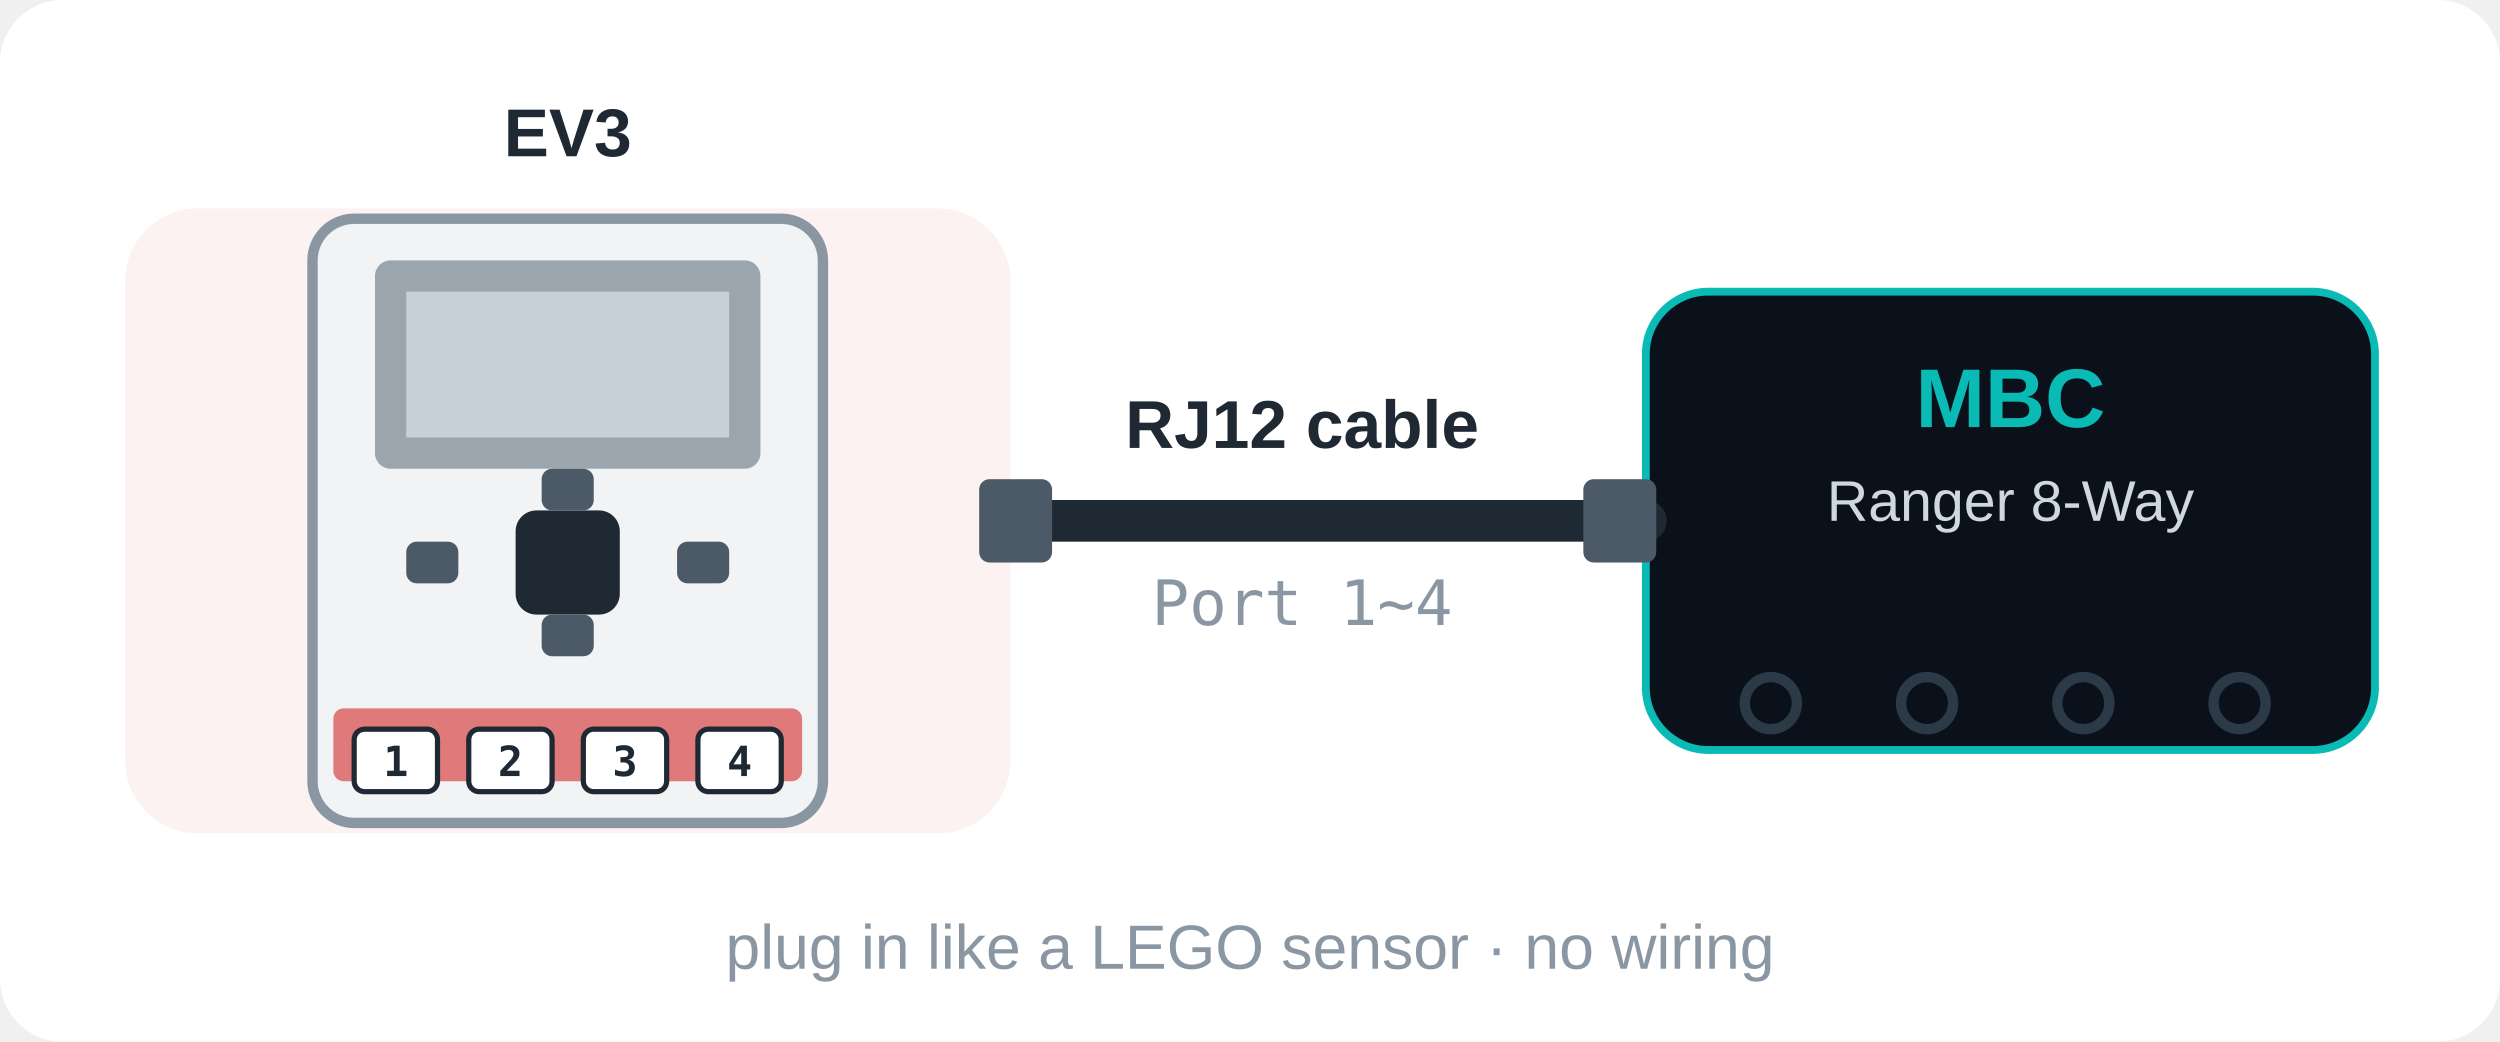
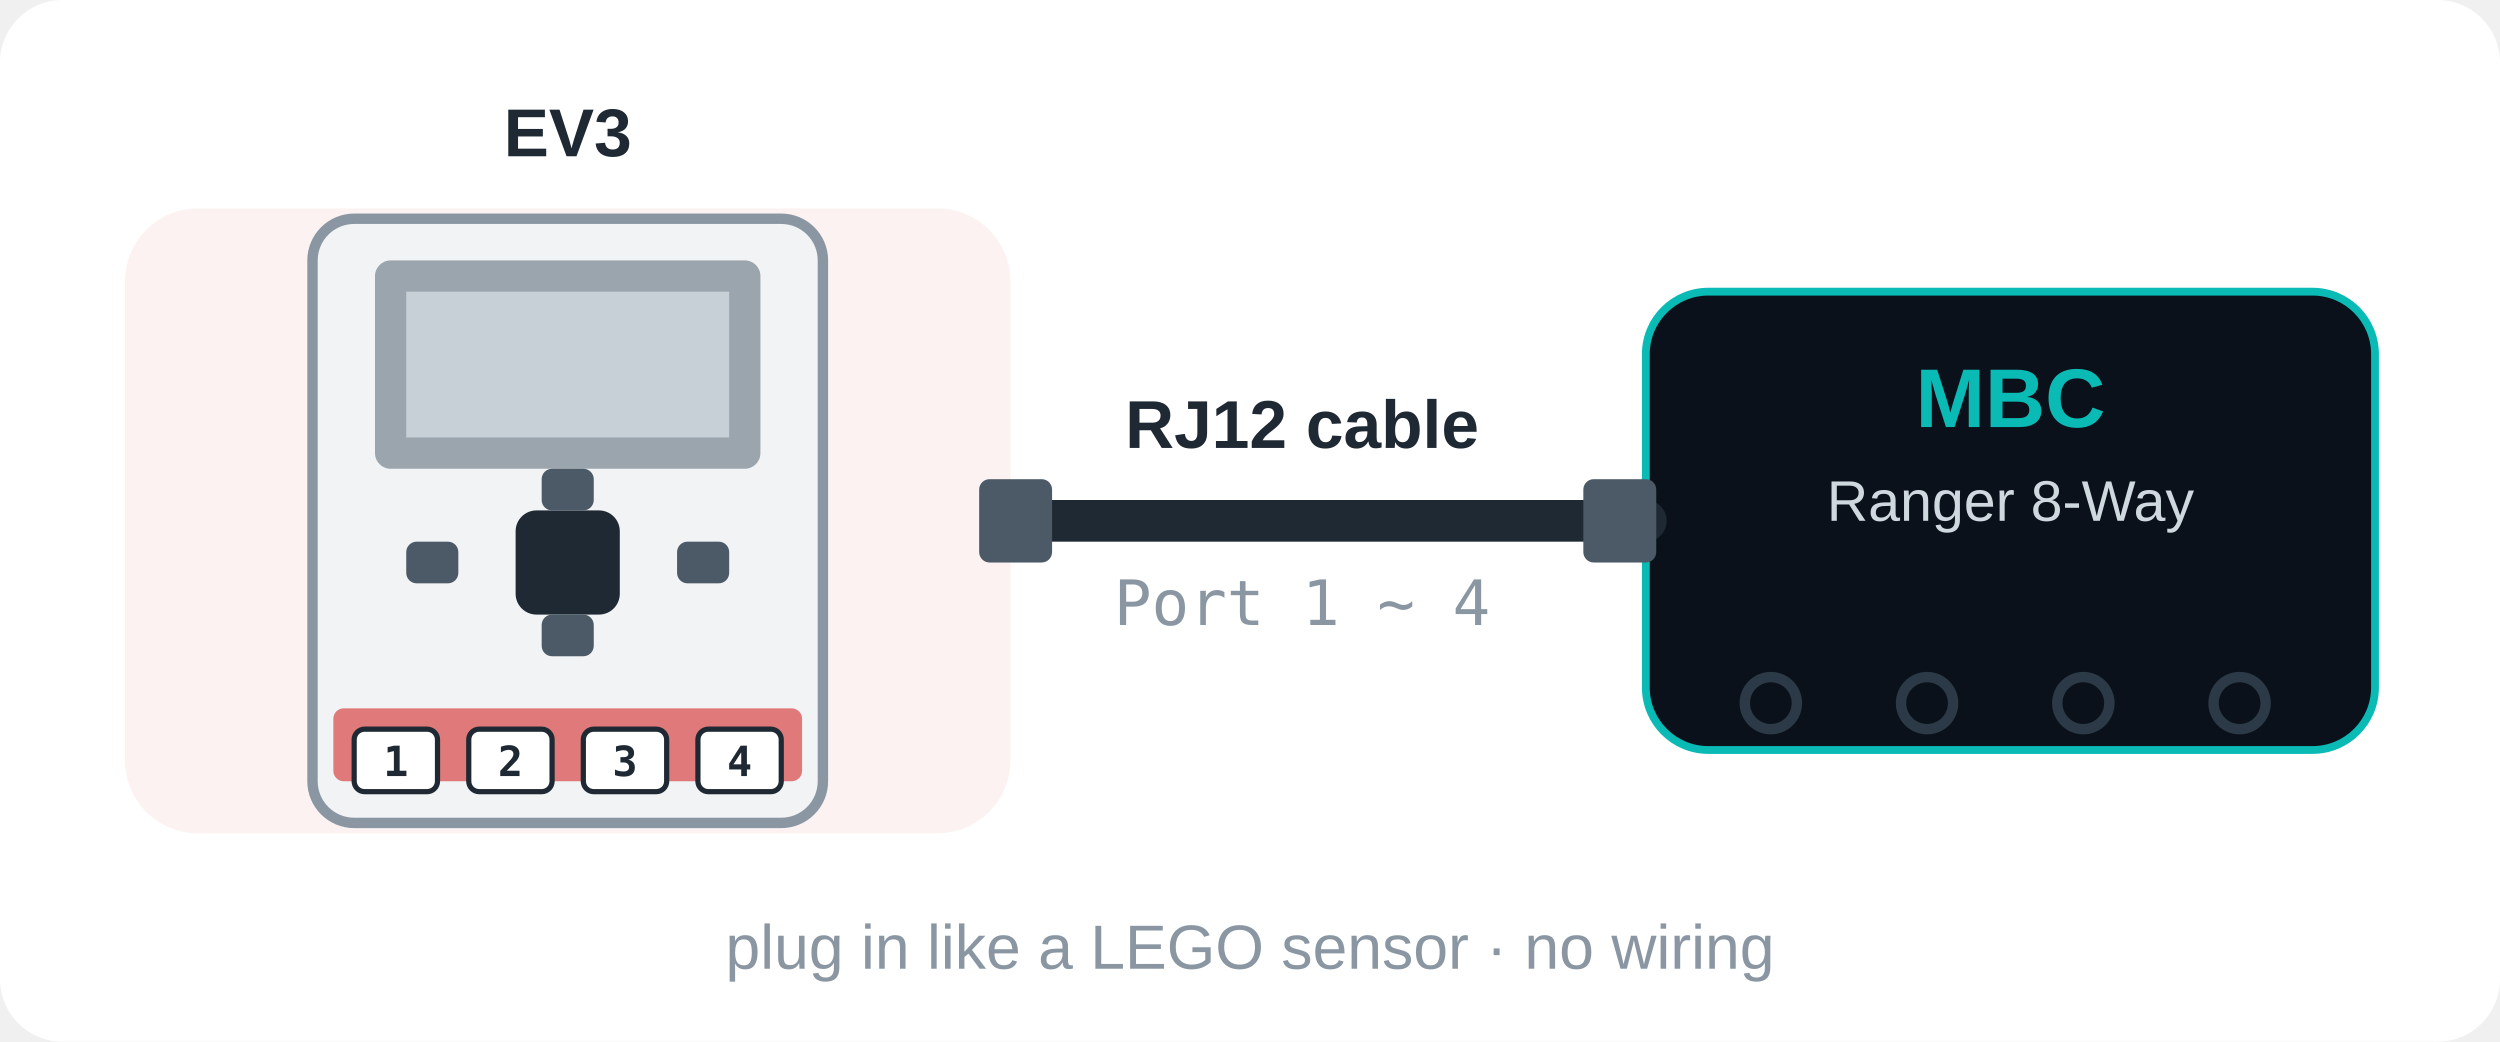
<svg xmlns="http://www.w3.org/2000/svg" viewBox="0 0 480 200" width="480" height="200" role="img" font-family="Nunito, &quot;Segoe UI&quot;, Arial, sans-serif">
  <rect width="480" height="200" rx="12" fill="#ffffff" />
  <rect x="24" y="40" width="170" height="120" rx="14" fill="#D62828" opacity="0.06" />
  <rect x="60" y="42" width="98" height="116" rx="8" fill="#f1f3f5" stroke="#8a97a3" stroke-width="2" />
  <rect x="72" y="50" width="74" height="40" rx="3" fill="#9aa5ad" />
  <rect x="78" y="56" width="62" height="28" fill="#c7d0d6" />
  <rect x="99" y="98" width="20" height="20" rx="4" fill="#1f2933" />
  <rect x="78" y="104" width="10" height="8" rx="2" fill="#4b5a66" />
  <rect x="130" y="104" width="10" height="8" rx="2" fill="#4b5a66" />
  <rect x="104" y="90" width="10" height="8" rx="2" fill="#4b5a66" />
  <rect x="104" y="118" width="10" height="8" rx="2" fill="#4b5a66" />
  <rect x="64" y="136" width="90" height="14" rx="2" fill="#D62828" opacity="0.6" />
  <rect x="68" y="140" width="16" height="12" rx="2" fill="#fff" stroke="#1f2933" />
  <text x="76" y="149" font-size="8" fill="#1f2933" text-anchor="middle" font-family="&quot;JetBrains Mono&quot;, Consolas, monospace" font-weight="700">1</text>
  <rect x="90" y="140" width="16" height="12" rx="2" fill="#fff" stroke="#1f2933" />
  <text x="98" y="149" font-size="8" fill="#1f2933" text-anchor="middle" font-family="&quot;JetBrains Mono&quot;, Consolas, monospace" font-weight="700">2</text>
  <rect x="112" y="140" width="16" height="12" rx="2" fill="#fff" stroke="#1f2933" />
  <text x="120" y="149" font-size="8" fill="#1f2933" text-anchor="middle" font-family="&quot;JetBrains Mono&quot;, Consolas, monospace" font-weight="700">3</text>
  <rect x="134" y="140" width="16" height="12" rx="2" fill="#fff" stroke="#1f2933" />
  <text x="142" y="149" font-size="8" fill="#1f2933" text-anchor="middle" font-family="&quot;JetBrains Mono&quot;, Consolas, monospace" font-weight="700">4</text>
  <text x="109" y="30" font-size="13" fill="#1f2933" text-anchor="middle" font-weight="700">EV3</text>
  <rect x="316" y="56" width="140" height="88" rx="12" fill="#0a111a" stroke="#0ABAB5" stroke-width="1.5" />
  <circle cx="340" cy="135" r="5" fill="none" stroke="#2b3a46" stroke-width="2" />
  <circle cx="370" cy="135" r="5" fill="none" stroke="#2b3a46" stroke-width="2" />
  <circle cx="400" cy="135" r="5" fill="none" stroke="#2b3a46" stroke-width="2" />
  <circle cx="430" cy="135" r="5" fill="none" stroke="#2b3a46" stroke-width="2" />
  <text x="386" y="82" font-size="16" fill="#0ABAB5" text-anchor="middle" font-weight="700">MBC</text>
  <text x="386" y="100" font-size="11" fill="#cfd8de" text-anchor="middle">Ranger 8-Way</text>
  <path d="M194 100 C 250 100, 260 100, 316 100" stroke="#1f2933" stroke-width="8" fill="none" stroke-linecap="round" />
  <rect x="188" y="92" width="14" height="16" rx="2" fill="#4b5a66" />
  <rect x="304" y="92" width="14" height="16" rx="2" fill="#4b5a66" />
  <text x="250" y="86" font-size="13" fill="#1f2933" text-anchor="middle" font-weight="700">RJ12 cable</text>
-   <text x="250" y="120" font-size="12" fill="#8a97a3" text-anchor="middle" font-family="&quot;JetBrains Mono&quot;, Consolas, monospace">Port 1~4</text>
+   <text x="250" y="120" font-size="12" fill="#8a97a3" text-anchor="middle" font-family="&quot;JetBrains Mono&quot;, Consolas, monospace">Port 1 ~ 4</text>
  <text x="240" y="186" font-size="12" fill="#8a97a3" text-anchor="middle">plug in like a LEGO sensor · no wiring</text>
</svg>
